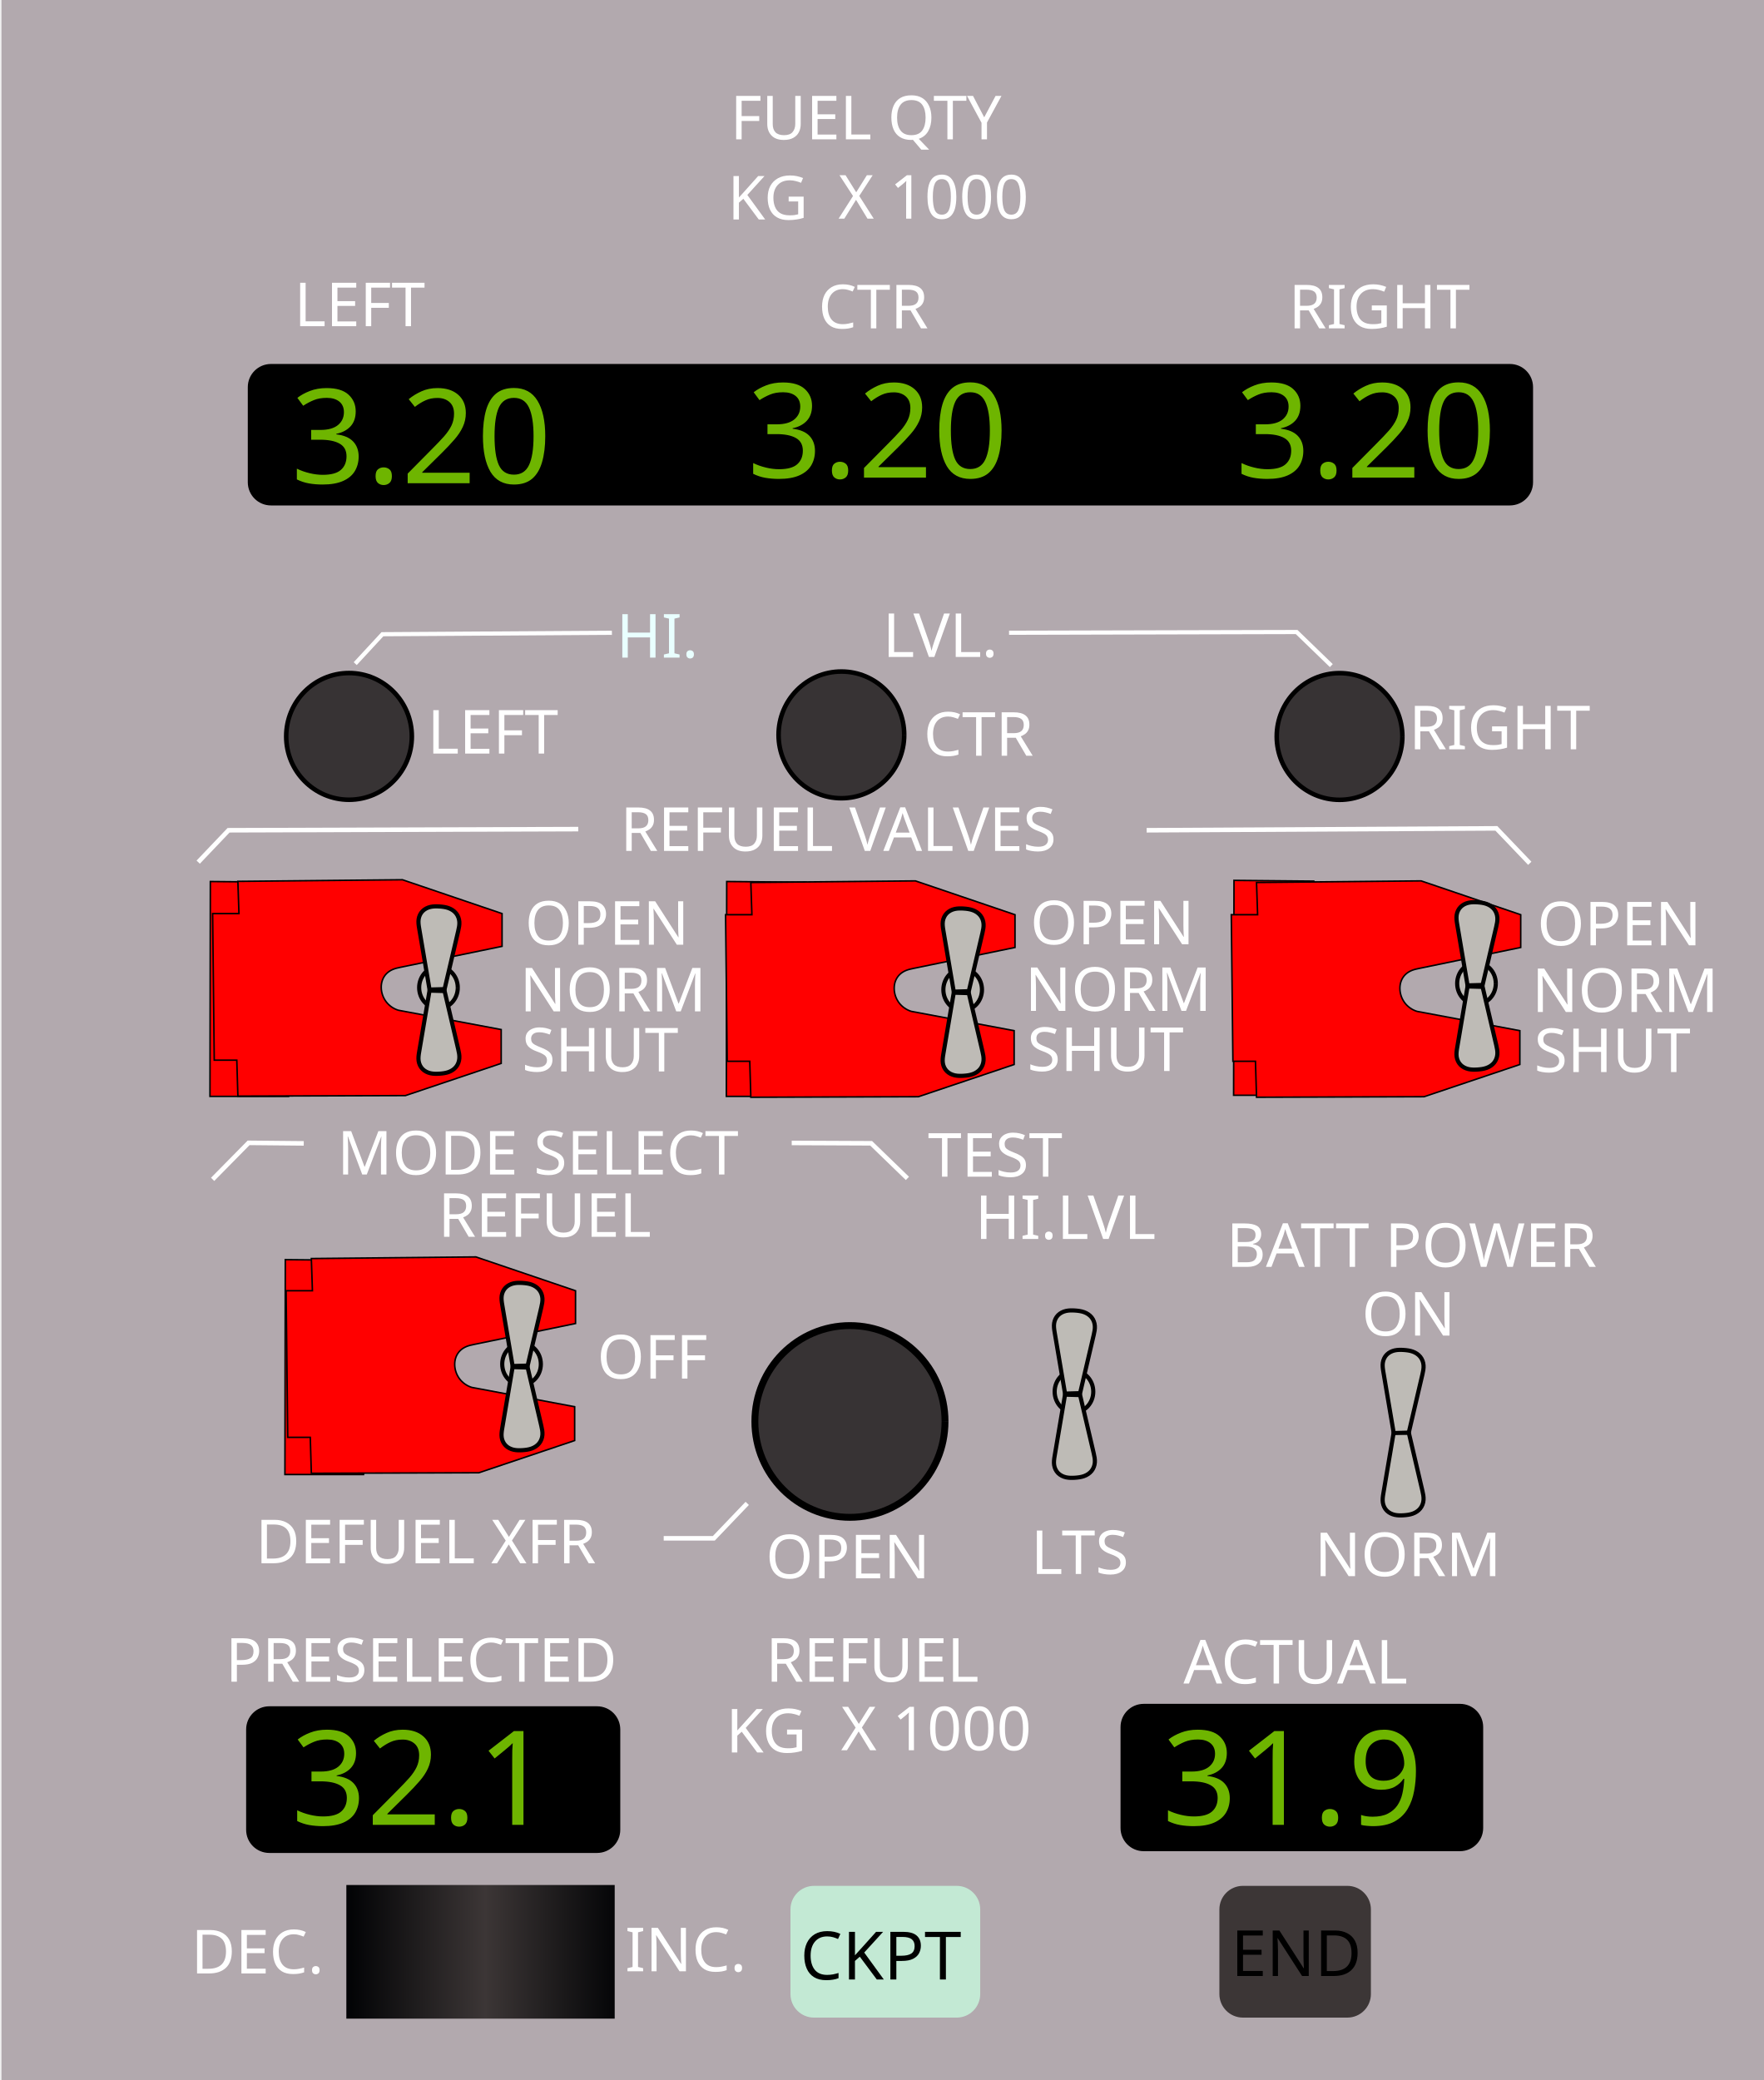
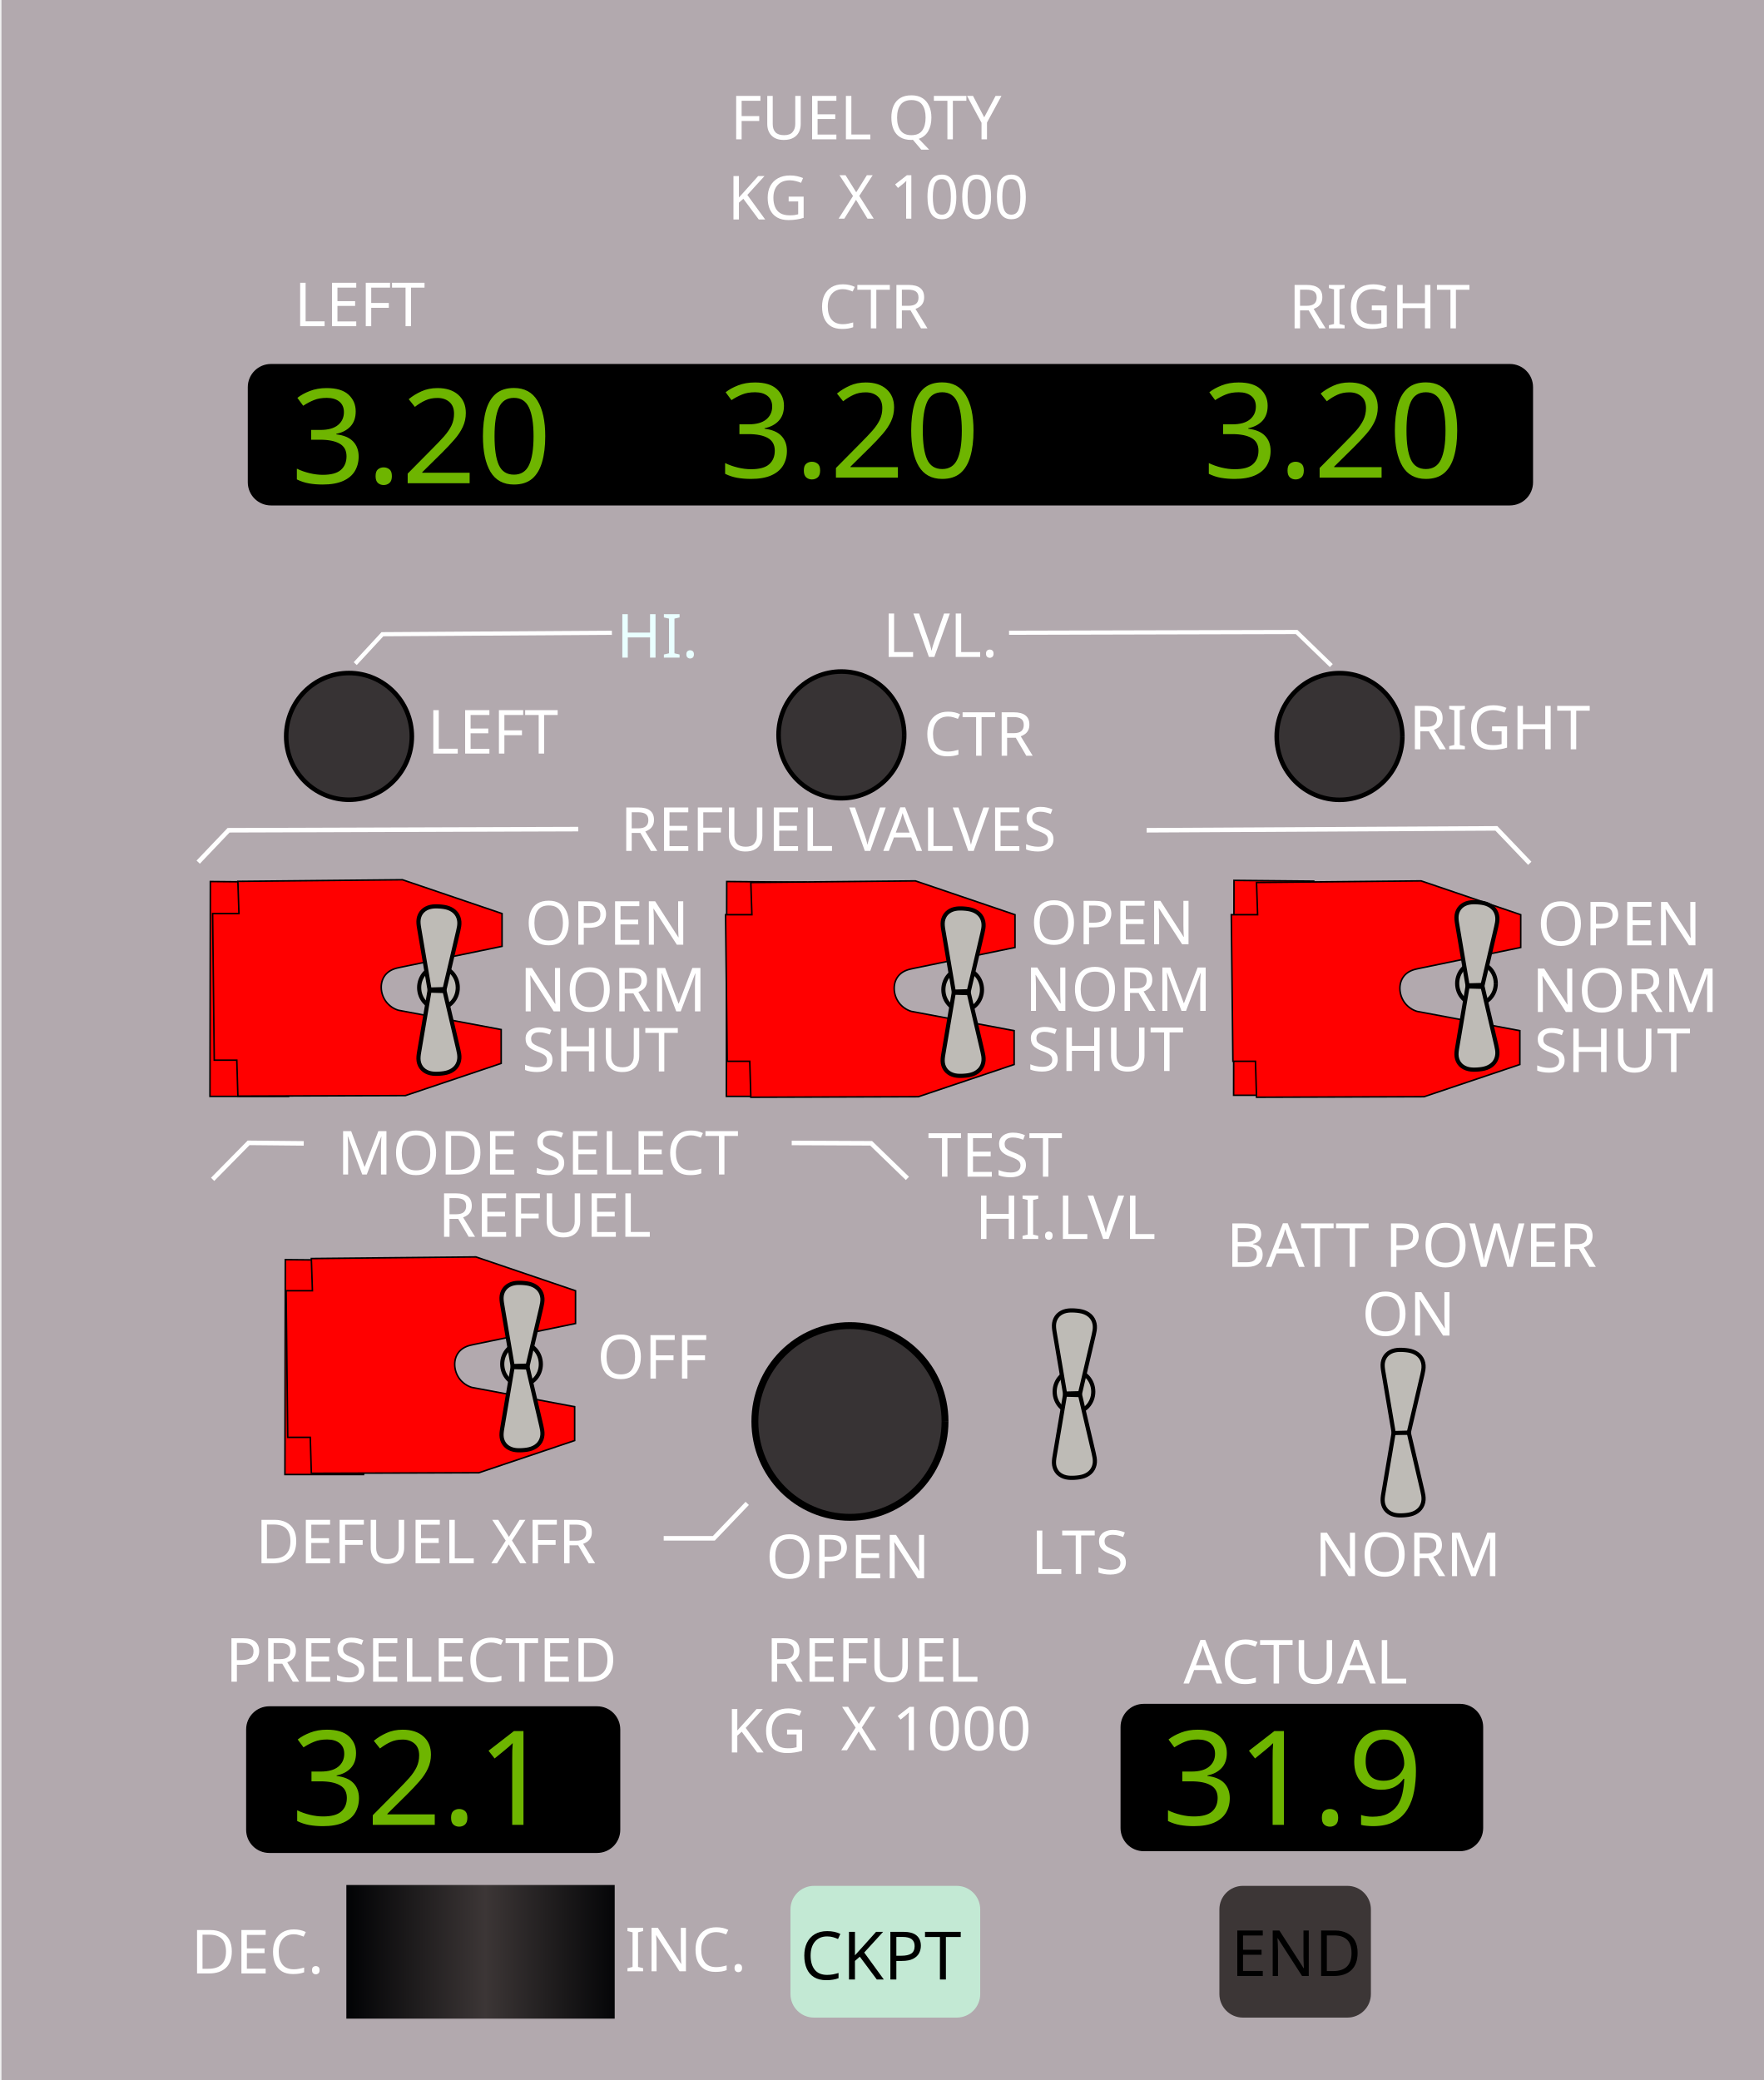
<svg xmlns="http://www.w3.org/2000/svg" xmlns:xlink="http://www.w3.org/1999/xlink" width="424" height="500" viewBox="0 0 318 375" version="1.1" id="svg2">
  <defs id="defs373">
    <linearGradient id="010204">
      <stop style="stop-color:#010204;stop-opacity:1" offset="0" id="stop1553" />
      <stop style="stop-color:#3c3636;stop-opacity:1" offset="1" id="stop1555" />
    </linearGradient>
    <linearGradient xlink:href="#010204" id="linearGradient1559" x1="62.438" y1="351.891" x2="87.469" y2="351.891" gradientUnits="userSpaceOnUse" spreadMethod="reflect" />
  </defs>
  <rect style="opacity:1;fill:#b2a9ae;fill-opacity:1;stroke:none;stroke-width:2.217;stroke-miterlimit:4;stroke-dasharray:none;stroke-opacity:1" id="rect993" width="319.235" height="375" x="0.265" y="-7.5781957e-14" ry="0" />
  <rect style="opacity:1;fill:#000000;fill-opacity:1;stroke:#000000;stroke-width:2.25;stroke-miterlimit:4;stroke-dasharray:none;stroke-opacity:1" id="rect1375" width="229.446" height="23.254" x="45.795" y="66.746" ry="3.049" />
  <text xml:space="preserve" style="font-style:normal;font-weight:normal;font-size:10.952px;line-height:1.25;font-family:sans-serif;letter-spacing:0px;word-spacing:0px;fill:#ffffff;fill-opacity:1;stroke:none;stroke-width:0.274" x="151.132" y="39.417" id="text1013">
    <tspan id="tspan1011" x="151.132" y="39.417" style="fill:#ffffff;fill-opacity:1;stroke-width:0.274">X 1000</tspan>
  </text>
  <text xml:space="preserve" style="font-style:normal;font-weight:normal;font-size:10.952px;line-height:1.25;font-family:sans-serif;letter-spacing:0px;word-spacing:0px;fill:#ffffff;fill-opacity:1;stroke:none;stroke-width:0.274" x="151.605" y="315.551" id="text1013-9">
    <tspan id="tspan1011-1" x="151.605" y="315.551" style="fill:#ffffff;fill-opacity:1;stroke-width:0.274">X 1000</tspan>
  </text>
  <text xml:space="preserve" style="font-style:normal;font-weight:normal;font-size:10.952px;line-height:1.25;font-family:sans-serif;letter-spacing:0px;word-spacing:0px;fill:#ffffff;fill-opacity:1;stroke:none;stroke-width:0.274" x="130.871" y="315.945" id="Fuel-unit-1">
    <tspan id="tspan1033" x="130.871" y="315.945" style="fill:#ffffff;fill-opacity:1;stroke-width:0.274">KG</tspan>
  </text>
  <text xml:space="preserve" style="font-style:normal;font-weight:normal;font-size:10.952px;line-height:1.25;font-family:sans-serif;letter-spacing:0px;word-spacing:0px;fill:#ffffff;fill-opacity:1;stroke:none;stroke-width:0.274" x="131.16" y="39.571" id="Fuel-unit-2">
    <tspan id="tspan1033-7" x="131.16" y="39.571" style="fill:#ffffff;fill-opacity:1;stroke-width:0.274">KG</tspan>
  </text>
  <path style="fill:#ff0000;fill-opacity:1;stroke:#000000;stroke-width:0.75px;stroke-linecap:butt;stroke-linejoin:miter;stroke-opacity:1" d="m 103.875,434.875 39.375,0.375 -0.375,3.75 H 120 l 0.75,97.125 21.75,0.375 v 4.5 h -38.812 z" id="Valve-L-guard-open" transform="matrix(0.3650527,0,0,0.3650527,0,0.1740445)" />
  <path transform="matrix(0.3650527,0,0,0.3650527,93.08844,0.1740445)" style="fill:#ff0000;fill-opacity:1;stroke:#000000;stroke-width:0.75px;stroke-linecap:butt;stroke-linejoin:miter;stroke-opacity:1" d="m 103.875,434.875 39.375,0.375 -0.375,3.75 H 120 l 0.75,97.125 21.75,0.375 v 4.5 h -38.812 z" id="Valve-C-guard-open" />
  <path transform="matrix(0.3650527,0,0,0.3650527,184.5342,-0.03066065)" style="fill:#ff0000;fill-opacity:1;stroke:#000000;stroke-width:0.75px;stroke-linecap:butt;stroke-linejoin:miter;stroke-opacity:1" d="m 103.875,434.875 39.375,0.375 -0.375,3.75 H 120 l 0.75,97.125 21.75,0.375 v 4.5 h -38.812 z" id="Valve-R-guard-open" />
  <path transform="matrix(0.3650527,0,0,0.3650527,13.51136,68.34764)" style="fill:#ff0000;fill-opacity:1;stroke:#000000;stroke-width:0.75px;stroke-linecap:butt;stroke-linejoin:miter;stroke-opacity:1" d="m 103.875,434.875 39.375,0.375 -0.375,3.75 H 120 l 0.75,97.125 21.75,0.375 v 4.5 h -38.812 z" id="Mode-guard-open" />
  <text xml:space="preserve" style="font-style:normal;font-weight:normal;font-size:10.952px;line-height:1.25;font-family:sans-serif;letter-spacing:0px;word-spacing:0px;fill:#ffffff;fill-opacity:1;stroke:none;stroke-width:0.274" x="40.656" y="303.19" id="text1095">
    <tspan id="tspan1093" x="40.656" y="303.19" style="fill:#ffffff;fill-opacity:1;stroke-width:0.274">PRESELECTED</tspan>
  </text>
  <text xml:space="preserve" style="font-style:normal;font-weight:normal;font-size:10.952px;line-height:1.25;font-family:sans-serif;letter-spacing:0px;word-spacing:0px;fill:#ffffff;fill-opacity:1;stroke:none;stroke-width:0.274" x="138.056" y="303.19" id="text1099">
    <tspan id="tspan1097" x="138.056" y="303.19" style="fill:#ffffff;fill-opacity:1;stroke-width:0.274">REFUEL</tspan>
  </text>
  <text xml:space="preserve" style="font-style:normal;font-weight:normal;font-size:10.952px;line-height:1.25;font-family:sans-serif;letter-spacing:0px;word-spacing:0px;fill:#ffffff;fill-opacity:1;stroke:none;stroke-width:0.274" x="213.345" y="303.518" id="text1103">
    <tspan id="tspan1101" x="213.345" y="303.518" style="fill:#ffffff;fill-opacity:1;stroke-width:0.274">ACTUAL</tspan>
  </text>
  <text xml:space="preserve" style="font-style:normal;font-weight:normal;font-size:10.952px;line-height:1.25;font-family:sans-serif;letter-spacing:0px;word-spacing:0px;fill:#ffffff;fill-opacity:1;stroke:none;stroke-width:0.274" x="34.461" y="355.79" id="text1107">
    <tspan id="tspan1105" x="34.461" y="355.79" style="fill:#ffffff;fill-opacity:1;stroke-width:0.274">DEC.</tspan>
  </text>
  <text xml:space="preserve" style="font-style:normal;font-weight:normal;font-size:10.952px;line-height:1.25;font-family:sans-serif;letter-spacing:0px;word-spacing:0px;fill:#ffffff;fill-opacity:1;stroke:none;stroke-width:0.274" x="112.674" y="355.403" id="text1111">
    <tspan id="tspan1109" x="112.674" y="355.403" style="fill:#ffffff;fill-opacity:1;stroke-width:0.274">INC.</tspan>
  </text>
  <text xml:space="preserve" style="font-style:normal;font-weight:normal;font-size:10.952px;line-height:1.25;font-family:sans-serif;letter-spacing:0px;word-spacing:0px;fill:#ffffff;fill-opacity:1;stroke:none;stroke-width:0.274" x="237.008" y="284.158" id="text1115">
    <tspan id="tspan1113" x="237.008" y="284.158" style="fill:#ffffff;fill-opacity:1;stroke-width:0.274">NORM</tspan>
  </text>
  <text xml:space="preserve" style="font-style:normal;font-weight:normal;font-size:10.952px;line-height:1.25;font-family:sans-serif;letter-spacing:0px;word-spacing:0px;fill:#ffffff;fill-opacity:1;stroke:none;stroke-width:0.274" x="185.855" y="283.771" id="text1119">
    <tspan id="tspan1117" x="185.855" y="283.771" style="fill:#ffffff;fill-opacity:1;stroke-width:0.274">LTS</tspan>
  </text>
  <text xml:space="preserve" style="font-style:normal;font-weight:normal;font-size:10.952px;line-height:1.25;font-family:sans-serif;letter-spacing:0px;word-spacing:0px;fill:#ffffff;fill-opacity:1;stroke:none;stroke-width:0.274" x="138.056" y="284.546" id="text1123">
    <tspan id="tspan1121" x="138.056" y="284.546" style="fill:#ffffff;fill-opacity:1;stroke-width:0.274">OPEN</tspan>
  </text>
  <text xml:space="preserve" style="font-style:normal;font-weight:normal;font-size:10.952px;line-height:1.25;font-family:sans-serif;letter-spacing:0px;word-spacing:0px;fill:#ffffff;fill-opacity:1;stroke:none;stroke-width:0.274" x="46.076" y="281.835" id="text1127">
    <tspan id="tspan1125" x="46.076" y="281.835" style="fill:#ffffff;fill-opacity:1;stroke-width:0.274">DEFUEL XFR</tspan>
  </text>
  <text xml:space="preserve" style="font-style:normal;font-weight:normal;font-size:10.952px;line-height:1.25;font-family:sans-serif;letter-spacing:0px;word-spacing:0px;fill:#ffffff;fill-opacity:1;stroke:none;stroke-width:0.274" x="107.641" y="248.536" id="text1131">
    <tspan id="tspan1129" x="107.641" y="248.536" style="fill:#ffffff;fill-opacity:1;stroke-width:0.274">OFF</tspan>
  </text>
  <rect style="opacity:1;fill:none;fill-opacity:1;stroke:none;stroke-width:0.725;stroke-miterlimit:4;stroke-dasharray:none;stroke-opacity:1" id="Mode-off-hb" width="64.965" height="11.719" x="68.323" y="240.628" />
  <text xml:space="preserve" style="font-style:normal;font-weight:normal;font-size:10.952px;line-height:1.25;font-family:sans-serif;letter-spacing:0px;word-spacing:0px;fill:#ffffff;fill-opacity:1;stroke:none;stroke-width:0.274" x="221.089" y="228.402" id="text1135">
    <tspan id="tspan1133" x="221.089" y="228.402" style="fill:#ffffff;fill-opacity:1;stroke-width:0.274">BATT POWER</tspan>
  </text>
  <text xml:space="preserve" style="font-style:normal;font-weight:normal;font-size:10.952px;line-height:1.25;font-family:sans-serif;letter-spacing:0px;word-spacing:0px;fill:#ffffff;fill-opacity:1;stroke:none;stroke-width:0.274" x="245.483" y="240.792" id="text1139">
    <tspan id="tspan1137" x="245.483" y="240.792" style="fill:#ffffff;fill-opacity:1;stroke-width:0.274">ON</tspan>
  </text>
  <rect style="opacity:1;fill:none;fill-opacity:1;stroke:none;stroke-width:0.901;stroke-miterlimit:4;stroke-dasharray:none;stroke-opacity:1" id="Power-on-hb" width="32.942" height="35.692" x="237.058" y="222.622" />
  <text xml:space="preserve" style="font-style:normal;font-weight:normal;font-size:10.952px;line-height:1.25;font-family:sans-serif;letter-spacing:0px;word-spacing:0px;fill:#ffffff;fill-opacity:1;stroke:none;stroke-width:0.274" x="167.269" y="212.14" id="text1143">
    <tspan id="tspan1141" x="167.269" y="212.14" style="fill:#ffffff;fill-opacity:1;stroke-width:0.274">TEST</tspan>
  </text>
  <text xml:space="preserve" style="font-style:normal;font-weight:normal;font-size:10.952px;line-height:1.25;font-family:sans-serif;letter-spacing:0px;word-spacing:0px;fill:#ffffff;fill-opacity:1;stroke:none;stroke-width:0.274" x="175.787" y="223.368" id="text1147">
    <tspan id="tspan1145" x="175.787" y="223.368" style="fill:#ffffff;fill-opacity:1;stroke-width:0.274">HI.LVL</tspan>
  </text>
  <rect style="opacity:1;fill:none;fill-opacity:1;stroke:none;stroke-width:0.901;stroke-miterlimit:4;stroke-dasharray:none;stroke-opacity:1" id="Test-hi-lvl-hb" width="32.942" height="35.692" x="177.058" y="215.558" />
  <text xml:space="preserve" style="font-style:normal;font-weight:normal;font-size:10.952px;line-height:1.25;font-family:sans-serif;letter-spacing:0px;word-spacing:0px;fill:#ffffff;fill-opacity:1;stroke:none;stroke-width:0.274" x="60.79" y="211.753" id="text1151">
    <tspan id="tspan1149" x="60.79" y="211.753" style="fill:#ffffff;fill-opacity:1;stroke-width:0.274">MODE SELECT</tspan>
  </text>
  <text xml:space="preserve" style="font-style:normal;font-weight:normal;font-size:10.952px;line-height:1.25;font-family:sans-serif;letter-spacing:0px;word-spacing:0px;fill:#ffffff;fill-opacity:1;stroke:none;stroke-width:0.274" x="78.988" y="222.981" id="text1155">
    <tspan id="tspan1153" x="78.988" y="222.981" style="fill:#ffffff;fill-opacity:1;stroke-width:0.274">REFUEL</tspan>
  </text>
  <rect style="opacity:1;fill:none;fill-opacity:1;stroke:none;stroke-width:1.128;stroke-miterlimit:4;stroke-dasharray:none;stroke-opacity:1" id="Mode-refuel-hb" width="64.965" height="28.403" x="68.132" y="212.201" />
  <text xml:space="preserve" style="font-style:normal;font-weight:normal;font-size:10.952px;line-height:1.25;font-family:sans-serif;letter-spacing:0px;word-spacing:0px;fill:#ffffff;fill-opacity:1;stroke:none;stroke-width:0.274" x="131.647" y="25.124" id="text1159">
    <tspan id="tspan1157" x="131.647" y="25.124" style="fill:#ffffff;fill-opacity:1;stroke-width:0.274">FUEL QTY</tspan>
  </text>
  <text xml:space="preserve" style="font-style:normal;font-weight:normal;font-size:10.952px;line-height:1.25;font-family:sans-serif;letter-spacing:0px;word-spacing:0px;fill:#ffffff;fill-opacity:1;stroke:none;stroke-width:0.274" x="147.522" y="59.197" id="text1163">
    <tspan id="tspan1161" x="147.522" y="59.197" style="fill:#ffffff;fill-opacity:1;stroke-width:0.274">CTR</tspan>
  </text>
  <text xml:space="preserve" style="font-style:normal;font-weight:normal;font-size:10.952px;line-height:1.25;font-family:sans-serif;letter-spacing:0px;word-spacing:0px;fill:#ffffff;fill-opacity:1;stroke:none;stroke-width:0.274" x="232.318" y="59.197" id="text1167">
    <tspan id="tspan1165" x="232.318" y="59.197" style="fill:#ffffff;fill-opacity:1;stroke-width:0.274">RIGHT</tspan>
  </text>
  <text xml:space="preserve" style="font-style:normal;font-weight:normal;font-size:10.952px;line-height:1.25;font-family:sans-serif;letter-spacing:0px;word-spacing:0px;fill:#ffffff;fill-opacity:1;stroke:none;stroke-width:0.274" x="53.046" y="58.81" id="text1171">
    <tspan id="tspan1169" x="53.046" y="58.81" style="fill:#ffffff;fill-opacity:1;stroke-width:0.274">LEFT</tspan>
  </text>
  <text xml:space="preserve" style="font-style:normal;font-weight:normal;font-size:10.952px;line-height:1.25;font-family:sans-serif;letter-spacing:0px;word-spacing:0px;fill:#ffffff;fill-opacity:1;stroke:none;stroke-width:0.274" x="77.052" y="135.862" id="text1175">
    <tspan id="tspan1173" x="77.052" y="135.862" style="fill:#ffffff;fill-opacity:1;stroke-width:0.274">LEFT</tspan>
  </text>
  <text xml:space="preserve" style="font-style:normal;font-weight:normal;font-size:10.952px;line-height:1.25;font-family:sans-serif;letter-spacing:0px;word-spacing:0px;fill:#ffffff;fill-opacity:1;stroke:none;stroke-width:0.274" x="166.495" y="136.249" id="text1179">
    <tspan id="tspan1177" x="166.495" y="136.249" style="fill:#ffffff;fill-opacity:1;stroke-width:0.274">CTR</tspan>
  </text>
  <text xml:space="preserve" style="font-style:normal;font-weight:normal;font-size:10.952px;line-height:1.25;font-family:sans-serif;letter-spacing:0px;word-spacing:0px;fill:#ffffff;fill-opacity:1;stroke:none;stroke-width:0.274" x="254.001" y="135.088" id="text1183">
    <tspan id="tspan1181" x="254.001" y="135.088" style="fill:#ffffff;fill-opacity:1;stroke-width:0.274">RIGHT</tspan>
  </text>
  <text xml:space="preserve" style="font-style:normal;font-weight:normal;font-size:10.952px;line-height:1.25;font-family:sans-serif;letter-spacing:0px;word-spacing:0px;fill:#e9ffff;fill-opacity:1;stroke:none;stroke-width:0.274" x="111.126" y="118.562" id="text1187">
    <tspan id="tspan1185" x="111.126" y="118.562" style="fill:#e9ffff;fill-opacity:1;stroke-width:0.274">HI.</tspan>
  </text>
  <text xml:space="preserve" style="font-style:normal;font-weight:normal;font-size:10.952px;line-height:1.25;font-family:sans-serif;letter-spacing:0px;word-spacing:0px;fill:#ffffff;fill-opacity:1;stroke:none;stroke-width:0.274" x="159.138" y="118.438" id="text1191">
    <tspan id="tspan1189" x="159.138" y="118.438" style="fill:#ffffff;fill-opacity:1;stroke-width:0.274">LVL.</tspan>
  </text>
  <text xml:space="preserve" style="font-style:normal;font-weight:normal;font-size:10.952px;line-height:1.25;font-family:sans-serif;letter-spacing:0px;word-spacing:0px;fill:#ffffff;fill-opacity:1;stroke:none;stroke-width:0.274" x="111.833" y="153.408" id="text1195">
    <tspan id="tspan1193" x="111.833" y="153.408" style="fill:#ffffff;fill-opacity:1;stroke-width:0.274">REFUEL VALVES</tspan>
  </text>
  <text xml:space="preserve" style="font-style:normal;font-weight:normal;font-size:10.952px;line-height:1.25;font-family:sans-serif;letter-spacing:0px;word-spacing:0px;fill:#ffffff;fill-opacity:1;stroke:none;stroke-width:0.274" x="94.637" y="170.322" id="text1199">
    <tspan id="tspan1197" x="94.637" y="170.322" style="fill:#ffffff;fill-opacity:1;stroke-width:0.274">OPEN</tspan>
  </text>
  <rect style="opacity:1;fill:none;fill-opacity:1;stroke:none;stroke-width:0.821;stroke-miterlimit:4;stroke-dasharray:none;stroke-opacity:1" id="Valve-L-open-hb" width="70.297" height="13.904" x="57.203" y="158.104" />
  <text xml:space="preserve" style="font-style:normal;font-weight:normal;font-size:10.952px;line-height:1.25;font-family:sans-serif;letter-spacing:0px;word-spacing:0px;fill:#ffffff;fill-opacity:1;stroke:none;stroke-width:0.274" x="93.702" y="182.335" id="text1203">
    <tspan id="tspan1201" x="93.702" y="182.335" style="fill:#ffffff;fill-opacity:1;stroke-width:0.274">NORM</tspan>
  </text>
  <rect style="opacity:1;fill:none;fill-opacity:1;stroke:none;stroke-width:0.754;stroke-miterlimit:4;stroke-dasharray:none;stroke-opacity:1" id="Valve-L-norm-hb" width="70.297" height="11.719" x="57.41" y="172.031" />
  <text xml:space="preserve" style="font-style:normal;font-weight:normal;font-size:10.952px;line-height:1.25;font-family:sans-serif;letter-spacing:0px;word-spacing:0px;fill:#ffffff;fill-opacity:1;stroke:none;stroke-width:0.274" x="94.089" y="193.167" id="text1207">
    <tspan id="tspan1205" x="94.089" y="193.167" style="fill:#ffffff;fill-opacity:1;stroke-width:0.274">SHUT</tspan>
  </text>
  <rect style="opacity:1;fill:none;fill-opacity:1;stroke:none;stroke-width:0.821;stroke-miterlimit:4;stroke-dasharray:none;stroke-opacity:1" id="Valve-L-shut-hb" width="70.297" height="13.904" x="57.609" y="183.75" />
  <path style="fill:#ff0000;fill-opacity:1;stroke:#000000;stroke-width:0.75px;stroke-linecap:butt;stroke-linejoin:miter;stroke-opacity:1" d="m 105,450.713 h 12.998 l -0.53,-15.91 81.282,-0.795 49.179,16.705 v 16.175 l -50.116,10.341 c -1.254,0.259 -2.513,0.533 -3.699,1.015 -1.186,0.482 -2.295,1.172 -3.202,2.075 -0.908,0.903 -1.607,2.011 -2.048,3.214 -0.44,1.202 -0.624,2.492 -0.597,3.772 0.053,2.486 0.909,4.949 2.409,6.933 1.5,1.983 3.638,3.477 6.016,4.204 L 247.5,507.989 v 16.705 l -47.3,15.91 -82.731,0.265 -0.53,-17.766 h -11.137 z" id="Valve-L-guard-closed" transform="matrix(0.3650527,0,0,0.3650527,0,0.1740445)" />
  <text xml:space="preserve" style="font-style:normal;font-weight:normal;font-size:10.952px;line-height:1.25;font-family:sans-serif;letter-spacing:0px;word-spacing:0px;fill:#ffffff;fill-opacity:1;stroke:none;stroke-width:0.274" x="185.724" y="170.243" id="text1199-6">
    <tspan id="tspan1197-1" x="185.724" y="170.243" style="fill:#ffffff;fill-opacity:1;stroke-width:0.274">OPEN</tspan>
  </text>
  <rect style="opacity:1;fill:none;fill-opacity:1;stroke:none;stroke-width:0.821;stroke-miterlimit:4;stroke-dasharray:none;stroke-opacity:1" id="Valve-C-open-hb" width="70.297" height="13.904" x="148.375" y="158.573" />
  <text xml:space="preserve" style="font-style:normal;font-weight:normal;font-size:10.952px;line-height:1.25;font-family:sans-serif;letter-spacing:0px;word-spacing:0px;fill:#ffffff;fill-opacity:1;stroke:none;stroke-width:0.274" x="184.789" y="182.256" id="text1203-8">
    <tspan id="tspan1201-7" x="184.789" y="182.256" style="fill:#ffffff;fill-opacity:1;stroke-width:0.274">NORM</tspan>
  </text>
  <rect style="opacity:1;fill:none;fill-opacity:1;stroke:none;stroke-width:0.754;stroke-miterlimit:4;stroke-dasharray:none;stroke-opacity:1" id="Valve-C-norm-hb" width="70.297" height="11.719" x="148.582" y="172.5" />
  <text xml:space="preserve" style="font-style:normal;font-weight:normal;font-size:10.952px;line-height:1.25;font-family:sans-serif;letter-spacing:0px;word-spacing:0px;fill:#ffffff;fill-opacity:1;stroke:none;stroke-width:0.274" x="185.176" y="193.088" id="text1207-9">
    <tspan id="tspan1205-2" x="185.176" y="193.088" style="fill:#ffffff;fill-opacity:1;stroke-width:0.274">SHUT</tspan>
  </text>
  <rect style="opacity:1;fill:none;fill-opacity:1;stroke:none;stroke-width:0.821;stroke-miterlimit:4;stroke-dasharray:none;stroke-opacity:1" id="Valve-C-shut-hb" width="70.297" height="13.904" x="148.78" y="184.219" />
  <path transform="matrix(0.3650527,0,0,0.3650527,92.47077,0.3774176)" style="fill:#ff0000;fill-opacity:1;stroke:#000000;stroke-width:0.75px;stroke-linecap:butt;stroke-linejoin:miter;stroke-opacity:1" d="m 105,450.713 h 12.998 l -0.53,-15.91 81.282,-0.795 49.179,16.705 v 16.175 l -50.116,10.341 c -1.254,0.259 -2.513,0.533 -3.699,1.015 -1.186,0.482 -2.295,1.172 -3.202,2.075 -0.908,0.903 -1.607,2.011 -2.048,3.214 -0.44,1.202 -0.624,2.492 -0.597,3.772 0.053,2.486 0.909,4.949 2.409,6.933 1.5,1.983 3.638,3.477 6.016,4.204 L 247.5,507.989 v 16.705 l -47.3,15.91 -82.731,0.265 -0.53,-17.766 h -11.137 z" id="Valve-C-guard-closed" />
  <text xml:space="preserve" style="font-style:normal;font-weight:normal;font-size:10.952px;line-height:1.25;font-family:sans-serif;letter-spacing:0px;word-spacing:0px;fill:#ffffff;fill-opacity:1;stroke:none;stroke-width:0.274" x="277.103" y="170.433" id="text1199-0">
    <tspan id="tspan1197-2" x="277.103" y="170.433" style="fill:#ffffff;fill-opacity:1;stroke-width:0.274">OPEN</tspan>
  </text>
  <text xml:space="preserve" style="font-style:normal;font-weight:normal;font-size:10.952px;line-height:1.25;font-family:sans-serif;letter-spacing:0px;word-spacing:0px;fill:#ffffff;fill-opacity:1;stroke:none;stroke-width:0.274" x="276.167" y="182.445" id="text1203-3">
    <tspan id="tspan1201-75" x="276.167" y="182.445" style="fill:#ffffff;fill-opacity:1;stroke-width:0.274">NORM</tspan>
  </text>
  <rect style="opacity:1;fill:none;fill-opacity:1;stroke:none;stroke-width:0.821;stroke-miterlimit:4;stroke-dasharray:none;stroke-opacity:1" id="Valve-R-open-hb" width="70.297" height="13.904" x="241.927" y="158.898" />
  <text xml:space="preserve" style="font-style:normal;font-weight:normal;font-size:10.952px;line-height:1.25;font-family:sans-serif;letter-spacing:0px;word-spacing:0px;fill:#ffffff;fill-opacity:1;stroke:none;stroke-width:0.274" x="276.555" y="193.277" id="text1207-92">
    <tspan id="tspan1205-28" x="276.555" y="193.277" style="fill:#ffffff;fill-opacity:1;stroke-width:0.274">SHUT</tspan>
  </text>
  <path style="fill:none;stroke:#ffffff;stroke-width:2.25;stroke-linecap:butt;stroke-linejoin:miter;stroke-miterlimit:4;stroke-dasharray:none;stroke-opacity:1" d="M 327.75,759.25 H 352.5 L 369,742" id="path1255" transform="matrix(0.3650527,0,0,0.3650527,0,0.1740445)" />
  <path style="fill:none;stroke:#ffffff;stroke-width:2.25;stroke-linecap:butt;stroke-linejoin:miter;stroke-miterlimit:4;stroke-dasharray:none;stroke-opacity:1" d="m 390.97,563.985 39.22,0.174 17.917,17.341" id="path1259" transform="matrix(0.3650527,0,0,0.3650527,0,0.1740445)" />
  <path style="fill:none;stroke:#ffffff;stroke-width:2.25;stroke-linecap:butt;stroke-linejoin:miter;stroke-miterlimit:4;stroke-dasharray:none;stroke-opacity:1" d="M 105,581.97 122.771,563.939 150,564.204" id="path1263" transform="matrix(0.3650527,0,0,0.3650527,0,0.1740445)" />
  <path style="fill:none;stroke:#ffffff;stroke-width:2.25;stroke-linecap:butt;stroke-linejoin:miter;stroke-miterlimit:4;stroke-dasharray:none;stroke-opacity:1" d="m 566.25,409.563 172.688,-0.938 16.5,17.25" id="path1267" transform="matrix(0.3650527,0,0,0.3650527,0,0.1740445)" />
  <path style="fill:none;stroke:#ffffff;stroke-width:2.25;stroke-linecap:butt;stroke-linejoin:miter;stroke-miterlimit:4;stroke-dasharray:none;stroke-opacity:1" d="m 285.562,409 -172.688,0.562 -15,15.75" id="path1271" transform="matrix(0.3650527,0,0,0.3650527,0,0.1740445)" />
  <path style="opacity:1;fill:#373334;fill-opacity:1;stroke:#000000;stroke-width:0.821;stroke-miterlimit:4;stroke-dasharray:none;stroke-opacity:1" id="HI-LVL-L" d="M 74.245,132.764 A 11.326,11.422 0 0 1 62.922,144.187 11.326,11.422 0 0 1 51.594,132.769 11.326,11.422 0 0 1 62.913,121.342 11.326,11.422 0 0 1 74.245,132.756" />
  <path style="opacity:1;fill:#373334;fill-opacity:1;stroke:#000000;stroke-width:0.821;stroke-miterlimit:4;stroke-dasharray:none;stroke-opacity:1" id="HI-LVL-C" d="m 163.005,132.491 a 11.326,11.422 0 0 1 -11.323,11.422 11.326,11.422 0 0 1 -11.328,-11.418 11.326,11.422 0 0 1 11.319,-11.426 11.326,11.422 0 0 1 11.332,11.414" />
  <path style="opacity:1;fill:#373334;fill-opacity:1;stroke:#000000;stroke-width:0.821;stroke-miterlimit:4;stroke-dasharray:none;stroke-opacity:1" id="HI-LVL-R" d="m 252.808,132.779 a 11.326,11.422 0 0 1 -11.323,11.422 11.326,11.422 0 0 1 -11.328,-11.418 11.326,11.422 0 0 1 11.319,-11.426 11.326,11.422 0 0 1 11.332,11.414" />
  <path style="opacity:1;fill:#373334;fill-opacity:1;stroke:#000000;stroke-width:1.243;stroke-miterlimit:4;stroke-dasharray:none;stroke-opacity:1" id="Valve-defuel" d="m 170.36,256.271 a 17.138,17.285 0 0 1 -17.135,17.285 17.138,17.285 0 0 1 -17.141,-17.278 17.138,17.285 0 0 1 17.129,-17.291 17.138,17.285 0 0 1 17.148,17.272" />
  <text xml:space="preserve" style="font-style:normal;font-weight:normal;font-size:23.689px;line-height:1.25;font-family:sans-serif;letter-spacing:0px;word-spacing:0px;fill:#6eb500;fill-opacity:1;stroke:none;stroke-width:0.592;" x="52.453" y="87.12" id="FQI-L">
    <tspan id="tspan1317" x="52.453" y="87.12" style="fill:#6eb500;fill-opacity:1;stroke-width:0.592;">3.20</tspan>
  </text>
-   <text xml:space="preserve" style="font-style:normal;font-weight:normal;font-size:23.689px;line-height:1.25;font-family:sans-serif;letter-spacing:0px;word-spacing:0px;fill:#6eb500;fill-opacity:1;stroke:none;stroke-width:0.592" x="134.714" y="86.108" id="FQI-C">
-     <tspan id="tspan1317-9" x="134.714" y="86.108" style="fill:#6eb500;fill-opacity:1;stroke-width:0.592">3.20</tspan>
-   </text>
-   <text xml:space="preserve" style="font-style:normal;font-weight:normal;font-size:23.689px;line-height:1.25;font-family:sans-serif;letter-spacing:0px;word-spacing:0px;fill:#6eb500;fill-opacity:1;stroke:none;stroke-width:0.592" x="222.749" y="86.108" id="FQI-R">
-     <tspan id="tspan1317-9-1" x="222.749" y="86.108" style="fill:#6eb500;fill-opacity:1;stroke-width:0.592">3.20</tspan>
+   <text xml:space="preserve" style="font-style:normal;font-weight:normal;font-size:23.689px;line-height:1.25;font-family:sans-serif;letter-spacing:0px;word-spacing:0px;fill:#6eb500;fill-opacity:1;stroke:none;stroke-width:0.592" x="129.658" y="86.108" id="FQI-C">
+     <tspan id="tspan1317-9" x="129.658" y="86.108" style="fill:#6eb500;fill-opacity:1;stroke-width:0.592">3.20</tspan>
+   </text>
+   <text xml:space="preserve" style="font-style:normal;font-weight:normal;font-size:23.689px;line-height:1.25;font-family:sans-serif;letter-spacing:0px;word-spacing:0px;fill:#6eb500;fill-opacity:1;stroke:none;stroke-width:0.592" x="216.85" y="86.108" id="FQI-R">
+     <tspan id="tspan1317-9-1" x="216.85" y="86.108" style="fill:#6eb500;fill-opacity:1;stroke-width:0.592">3.20</tspan>
  </text>
  <rect style="opacity:1;fill:#000000;fill-opacity:1;stroke:#000000;stroke-width:2.25;stroke-miterlimit:4;stroke-dasharray:none;stroke-opacity:1" id="rect1375-9" width="65.196" height="24.192" x="45.497" y="308.749" ry="3.049" />
  <rect style="opacity:1;fill:#000000;fill-opacity:1;stroke:#000000;stroke-width:2.25;stroke-miterlimit:4;stroke-dasharray:none;stroke-opacity:1" id="rect1375-4" width="63.124" height="24.315" x="203.126" y="308.309" ry="3.049" />
  <text xml:space="preserve" style="font-style:normal;font-weight:normal;font-size:23.689px;line-height:1.25;font-family:sans-serif;letter-spacing:0px;word-spacing:0px;fill:#6eb500;fill-opacity:1;stroke:none;stroke-width:0.592" x="52.513" y="328.999" id="FQI-pre">
    <tspan id="tspan1317-8" x="52.513" y="328.999" style="fill:#6eb500;fill-opacity:1;stroke-width:0.592">32.1</tspan>
  </text>
  <text xml:space="preserve" style="font-style:normal;font-weight:normal;font-size:23.689px;line-height:1.25;font-family:sans-serif;letter-spacing:0px;word-spacing:0px;fill:#6eb500;fill-opacity:1;stroke:none;stroke-width:0.592" x="209.491" y="328.999" id="FQI-actual">
    <tspan id="tspan1317-5" x="209.491" y="328.999" style="fill:#6eb500;fill-opacity:1;stroke-width:0.592">31.9</tspan>
  </text>
  <rect style="opacity:1;fill:none;fill-opacity:1;stroke:none;stroke-width:0.857;stroke-miterlimit:4;stroke-dasharray:none;stroke-opacity:1" id="Power-norm-hb" width="32.942" height="32.321" x="237.058" y="258.75" />
  <path style="fill:#bebbb6;stroke:#000000;stroke-width:0.75px;stroke-linecap:butt;stroke-linejoin:miter;stroke-opacity:1;fill-opacity:1" d="m 251.25,258.209 -1.875,11.062 c -0.091,0.539 -0.171,1.09 -0.089,1.631 0.082,0.541 0.327,1.059 0.711,1.448 0.385,0.389 0.895,0.64 1.429,0.76 0.534,0.119 1.088,0.114 1.633,0.077 0.553,-0.038 1.109,-0.108 1.629,-0.297 0.521,-0.189 1.002,-0.502 1.349,-0.934 0.346,-0.432 0.546,-0.975 0.586,-1.528 0.041,-0.552 -0.075,-1.103 -0.201,-1.642 l -2.459,-10.5 z" id="Power-norm" />
  <rect style="opacity:1;fill:none;fill-opacity:1;stroke:none;stroke-width:0.857;stroke-miterlimit:4;stroke-dasharray:none;stroke-opacity:1" id="Test-lts-hb" width="32.942" height="32.321" x="177.058" y="251.686" />
  <path style="opacity:1;fill:#bebbb6;fill-opacity:1;stroke:#000000;stroke-width:0.75;stroke-miterlimit:4;stroke-dasharray:none;stroke-opacity:1" id="Test-off" d="m 197.087,250.902 a 3.48,3.745 0 0 1 -3.48,3.745 3.48,3.745 0 0 1 -3.481,-3.744 3.48,3.745 0 0 1 3.478,-3.747 3.48,3.745 0 0 1 3.482,3.743" />
  <path transform="matrix(1,0,0,-1,0,516.5719)" style="fill:#bebbb6;fill-opacity:1;stroke:#000000;stroke-width:0.75px;stroke-linecap:butt;stroke-linejoin:miter;stroke-opacity:1" d="m 251.25,258.209 -1.875,11.062 c -0.091,0.539 -0.171,1.09 -0.089,1.631 0.082,0.541 0.327,1.059 0.711,1.448 0.385,0.389 0.895,0.64 1.429,0.76 0.534,0.119 1.088,0.114 1.633,0.077 0.553,-0.038 1.109,-0.108 1.629,-0.297 0.521,-0.189 1.002,-0.502 1.349,-0.934 0.346,-0.432 0.546,-0.975 0.586,-1.528 0.041,-0.552 -0.075,-1.103 -0.201,-1.642 l -2.459,-10.5 z" id="Power-on" />
  <path transform="translate(-59.25414,-6.768261)" style="fill:#bebbb6;fill-opacity:1;stroke:#000000;stroke-width:0.75px;stroke-linecap:butt;stroke-linejoin:miter;stroke-opacity:1" d="m 251.25,258.209 -1.875,11.062 c -0.091,0.539 -0.171,1.09 -0.089,1.631 0.082,0.541 0.327,1.059 0.711,1.448 0.385,0.389 0.895,0.64 1.429,0.76 0.534,0.119 1.088,0.114 1.633,0.077 0.553,-0.038 1.109,-0.108 1.629,-0.297 0.521,-0.189 1.002,-0.502 1.349,-0.934 0.346,-0.432 0.546,-0.975 0.586,-1.528 0.041,-0.552 -0.075,-1.103 -0.201,-1.642 l -2.459,-10.5 z" id="Test-lts" />
  <path transform="matrix(1,0,0,-1,-59.25414,509.4593)" style="fill:#bebbb6;fill-opacity:1;stroke:#000000;stroke-width:0.75px;stroke-linecap:butt;stroke-linejoin:miter;stroke-opacity:1" d="m 251.25,258.209 -1.875,11.062 c -0.091,0.539 -0.171,1.09 -0.089,1.631 0.082,0.541 0.327,1.059 0.711,1.448 0.385,0.389 0.895,0.64 1.429,0.76 0.534,0.119 1.088,0.114 1.633,0.077 0.553,-0.038 1.109,-0.108 1.629,-0.297 0.521,-0.189 1.002,-0.502 1.349,-0.934 0.346,-0.432 0.546,-0.975 0.586,-1.528 0.041,-0.552 -0.075,-1.103 -0.201,-1.642 l -2.459,-10.5 z" id="Test-hi-lvl" />
  <path style="opacity:1;fill:#bebbb6;fill-opacity:1;stroke:#000000;stroke-width:0.75;stroke-miterlimit:4;stroke-dasharray:none;stroke-opacity:1" id="Valve-L-norm" d="m 82.524,178.057 a 3.48,3.745 0 0 1 -3.48,3.745 3.48,3.745 0 0 1 -3.481,-3.744 3.48,3.745 0 0 1 3.478,-3.747 3.48,3.745 0 0 1 3.482,3.743" />
  <path transform="translate(-173.8166,-79.61377)" style="fill:#bebbb6;fill-opacity:1;stroke:#000000;stroke-width:0.75px;stroke-linecap:butt;stroke-linejoin:miter;stroke-opacity:1" d="m 251.25,258.209 -1.875,11.062 c -0.091,0.539 -0.171,1.09 -0.089,1.631 0.082,0.541 0.327,1.059 0.711,1.448 0.385,0.389 0.895,0.64 1.429,0.76 0.534,0.119 1.088,0.114 1.633,0.077 0.553,-0.038 1.109,-0.108 1.629,-0.297 0.521,-0.189 1.002,-0.502 1.349,-0.934 0.346,-0.432 0.546,-0.975 0.586,-1.528 0.041,-0.552 -0.075,-1.103 -0.201,-1.642 l -2.459,-10.5 z" id="Valve-L-shut" />
  <path transform="matrix(1,0,0,-1,-173.8166,436.6138)" style="fill:#bebbb6;fill-opacity:1;stroke:#000000;stroke-width:0.75px;stroke-linecap:butt;stroke-linejoin:miter;stroke-opacity:1" d="m 251.25,258.209 -1.875,11.062 c -0.091,0.539 -0.171,1.09 -0.089,1.631 0.082,0.541 0.327,1.059 0.711,1.448 0.385,0.389 0.895,0.64 1.429,0.76 0.534,0.119 1.088,0.114 1.633,0.077 0.553,-0.038 1.109,-0.108 1.629,-0.297 0.521,-0.189 1.002,-0.502 1.349,-0.934 0.346,-0.432 0.546,-0.975 0.586,-1.528 0.041,-0.552 -0.075,-1.103 -0.201,-1.642 l -2.459,-10.5 z" id="Valve-L-open" />
  <path style="opacity:1;fill:#bebbb6;fill-opacity:1;stroke:#000000;stroke-width:0.75;stroke-miterlimit:4;stroke-dasharray:none;stroke-opacity:1" id="Valve-C-norm" d="m 177.024,178.432 a 3.48,3.745 0 0 1 -3.48,3.745 3.48,3.745 0 0 1 -3.481,-3.744 3.48,3.745 0 0 1 3.478,-3.747 3.48,3.745 0 0 1 3.482,3.743" />
  <path transform="translate(-79.31664,-79.23877)" style="fill:#bebbb6;fill-opacity:1;stroke:#000000;stroke-width:0.75px;stroke-linecap:butt;stroke-linejoin:miter;stroke-opacity:1" d="m 251.25,258.209 -1.875,11.062 c -0.091,0.539 -0.171,1.09 -0.089,1.631 0.082,0.541 0.327,1.059 0.711,1.448 0.385,0.389 0.895,0.64 1.429,0.76 0.534,0.119 1.088,0.114 1.633,0.077 0.553,-0.038 1.109,-0.108 1.629,-0.297 0.521,-0.189 1.002,-0.502 1.349,-0.934 0.346,-0.432 0.546,-0.975 0.586,-1.528 0.041,-0.552 -0.075,-1.103 -0.201,-1.642 l -2.459,-10.5 z" id="Valve-C-shut" />
  <path transform="matrix(1,0,0,-1,-79.31664,436.9888)" style="fill:#bebbb6;fill-opacity:1;stroke:#000000;stroke-width:0.75px;stroke-linecap:butt;stroke-linejoin:miter;stroke-opacity:1" d="m 251.25,258.209 -1.875,11.062 c -0.091,0.539 -0.171,1.09 -0.089,1.631 0.082,0.541 0.327,1.059 0.711,1.448 0.385,0.389 0.895,0.64 1.429,0.76 0.534,0.119 1.088,0.114 1.633,0.077 0.553,-0.038 1.109,-0.108 1.629,-0.297 0.521,-0.189 1.002,-0.502 1.349,-0.934 0.346,-0.432 0.546,-0.975 0.586,-1.528 0.041,-0.552 -0.075,-1.103 -0.201,-1.642 l -2.459,-10.5 z" id="Valve-C-open" />
  <rect style="opacity:1;fill:none;fill-opacity:1;stroke:none;stroke-width:0.754;stroke-miterlimit:4;stroke-dasharray:none;stroke-opacity:1" id="Valve-R-norm-hb" width="70.297" height="11.719" x="242.133" y="172.826" />
  <path style="opacity:1;fill:#bebbb6;fill-opacity:1;stroke:#000000;stroke-width:0.75;stroke-miterlimit:4;stroke-dasharray:none;stroke-opacity:1" id="Valve-R-norm" d="m 269.649,177.307 a 3.48,3.745 0 0 1 -3.48,3.745 3.48,3.745 0 0 1 -3.481,-3.744 3.48,3.745 0 0 1 3.478,-3.747 3.48,3.745 0 0 1 3.482,3.743" />
  <rect style="opacity:1;fill:none;fill-opacity:1;stroke:none;stroke-width:0.821;stroke-miterlimit:4;stroke-dasharray:none;stroke-opacity:1" id="Valve-R-shut-hb" width="70.297" height="13.904" x="242.332" y="184.544" />
  <path transform="matrix(0.3650527,0,0,0.3650527,183.6352,0.3774176)" style="fill:#ff0000;fill-opacity:1;stroke:#000000;stroke-width:0.75px;stroke-linecap:butt;stroke-linejoin:miter;stroke-opacity:1" d="m 105,450.713 h 12.998 l -0.53,-15.91 81.282,-0.795 49.179,16.705 v 16.175 l -50.116,10.341 c -1.254,0.259 -2.513,0.533 -3.699,1.015 -1.186,0.482 -2.295,1.172 -3.202,2.075 -0.908,0.903 -1.607,2.011 -2.048,3.214 -0.44,1.202 -0.624,2.492 -0.597,3.772 0.053,2.486 0.909,4.949 2.409,6.933 1.5,1.983 3.638,3.477 6.016,4.204 L 247.5,507.989 v 16.705 l -47.3,15.91 -82.731,0.265 -0.53,-17.766 h -11.137 z" id="Valve-R-guard-closed" />
  <path transform="translate(13.30836,-80.36377)" style="fill:#bebbb6;fill-opacity:1;stroke:#000000;stroke-width:0.75px;stroke-linecap:butt;stroke-linejoin:miter;stroke-opacity:1" d="m 251.25,258.209 -1.875,11.062 c -0.091,0.539 -0.171,1.09 -0.089,1.631 0.082,0.541 0.327,1.059 0.711,1.448 0.385,0.389 0.895,0.64 1.429,0.76 0.534,0.119 1.088,0.114 1.633,0.077 0.553,-0.038 1.109,-0.108 1.629,-0.297 0.521,-0.189 1.002,-0.502 1.349,-0.934 0.346,-0.432 0.546,-0.975 0.586,-1.528 0.041,-0.552 -0.075,-1.103 -0.201,-1.642 l -2.459,-10.5 z" id="Valve-R-shut" />
  <path transform="matrix(1,0,0,-1,13.30836,435.8638)" style="fill:#bebbb6;fill-opacity:1;stroke:#000000;stroke-width:0.75px;stroke-linecap:butt;stroke-linejoin:miter;stroke-opacity:1" d="m 251.25,258.209 -1.875,11.062 c -0.091,0.539 -0.171,1.09 -0.089,1.631 0.082,0.541 0.327,1.059 0.711,1.448 0.385,0.389 0.895,0.64 1.429,0.76 0.534,0.119 1.088,0.114 1.633,0.077 0.553,-0.038 1.109,-0.108 1.629,-0.297 0.521,-0.189 1.002,-0.502 1.349,-0.934 0.346,-0.432 0.546,-0.975 0.586,-1.528 0.041,-0.552 -0.075,-1.103 -0.201,-1.642 l -2.459,-10.5 z" id="Valve-R-open" />
  <path style="opacity:1;fill:#bebbb6;fill-opacity:1;stroke:#000000;stroke-width:0.75;stroke-miterlimit:4;stroke-dasharray:none;stroke-opacity:1" id="Mode-off" d="m 97.5,245.932 a 3.48,3.745 0 0 1 -3.48,3.745 3.48,3.745 0 0 1 -3.481,-3.744 3.48,3.745 0 0 1 3.478,-3.747 3.48,3.745 0 0 1 3.482,3.743" />
  <rect style="opacity:1;fill:none;fill-opacity:1;stroke:none;stroke-width:1.156;stroke-miterlimit:4;stroke-dasharray:none;stroke-opacity:1" id="Mode-defuel-hb" width="64.965" height="29.793" x="68.506" y="252.346" />
  <path transform="matrix(0.3650527,0,0,0.3650527,13.2448,68.17306)" style="fill:#ff0000;fill-opacity:1;stroke:#000000;stroke-width:0.75px;stroke-linecap:butt;stroke-linejoin:miter;stroke-opacity:1" d="m 105,450.713 h 12.998 l -0.53,-15.91 81.282,-0.795 49.179,16.705 v 16.175 l -50.116,10.341 c -1.254,0.259 -2.513,0.533 -3.699,1.015 -1.186,0.482 -2.295,1.172 -3.202,2.075 -0.908,0.903 -1.607,2.011 -2.048,3.214 -0.44,1.202 -0.624,2.492 -0.597,3.772 0.053,2.486 0.909,4.949 2.409,6.933 1.5,1.983 3.638,3.477 6.016,4.204 L 247.5,507.989 v 16.705 l -47.3,15.91 -82.731,0.265 -0.53,-17.766 h -11.137 z" id="Mode-guard-closed" />
  <path transform="translate(-158.8411,-11.73877)" style="fill:#bebbb6;fill-opacity:1;stroke:#000000;stroke-width:0.75px;stroke-linecap:butt;stroke-linejoin:miter;stroke-opacity:1" d="m 251.25,258.209 -1.875,11.062 c -0.091,0.539 -0.171,1.09 -0.089,1.631 0.082,0.541 0.327,1.059 0.711,1.448 0.385,0.389 0.895,0.64 1.429,0.76 0.534,0.119 1.088,0.114 1.633,0.077 0.553,-0.038 1.109,-0.108 1.629,-0.297 0.521,-0.189 1.002,-0.502 1.349,-0.934 0.346,-0.432 0.546,-0.975 0.586,-1.528 0.041,-0.552 -0.075,-1.103 -0.201,-1.642 l -2.459,-10.5 z" id="Mode-defuel" />
  <path transform="matrix(1,0,0,-1,-158.8411,504.4888)" style="fill:#bebbb6;fill-opacity:1;stroke:#000000;stroke-width:0.75px;stroke-linecap:butt;stroke-linejoin:miter;stroke-opacity:1" d="m 251.25,258.209 -1.875,11.062 c -0.091,0.539 -0.171,1.09 -0.089,1.631 0.082,0.541 0.327,1.059 0.711,1.448 0.385,0.389 0.895,0.64 1.429,0.76 0.534,0.119 1.088,0.114 1.633,0.077 0.553,-0.038 1.109,-0.108 1.629,-0.297 0.521,-0.189 1.002,-0.502 1.349,-0.934 0.346,-0.432 0.546,-0.975 0.586,-1.528 0.041,-0.552 -0.075,-1.103 -0.201,-1.642 l -2.459,-10.5 z" id="Mode-refuel" />
  <path style="fill:none;stroke:#ffffff;stroke-width:0.75px;stroke-linecap:butt;stroke-linejoin:miter;stroke-opacity:1" d="m 64.037,119.646 4.906,-5.303 41.366,-0.265" id="path1535" />
  <path style="fill:none;stroke:#ffffff;stroke-width:0.75px;stroke-linecap:butt;stroke-linejoin:miter;stroke-opacity:1" d="M 181.903,114.078 233.743,113.945 240,120" id="path1539" />
  <rect style="opacity:1;fill:#c3e9d4;fill-opacity:1;stroke:none;stroke-width:0.919;stroke-miterlimit:4;stroke-dasharray:none;stroke-opacity:1" id="rect976-3" width="34.206" height="23.752" x="142.5" y="339.998" ry="4.243" />
  <text xml:space="preserve" style="font-style:normal;font-weight:normal;font-size:12.054px;line-height:1.25;font-family:sans-serif;letter-spacing:0px;word-spacing:0px;fill:#000000;fill-opacity:1;stroke:none;stroke-width:0.301" x="144.258" y="356.879" id="text1545">
    <tspan id="tspan1543" x="144.258" y="356.879" style="stroke-width:0.301">CKPT</tspan>
  </text>
  <rect style="opacity:1;fill:#3c3636;fill-opacity:1;stroke:none;stroke-width:0.821;stroke-miterlimit:4;stroke-dasharray:none;stroke-opacity:1" id="END-ind" width="27.312" height="23.752" x="219.822" y="339.998" ry="4.243" />
  <text xml:space="preserve" style="font-style:normal;font-weight:normal;font-size:11.482px;line-height:1.25;font-family:sans-serif;letter-spacing:0px;word-spacing:0px;fill:#000000;fill-opacity:1;stroke:none;stroke-width:0.287" x="221.942" y="356.25" id="text1549">
    <tspan id="tspan1547" x="221.942" y="356.25" style="stroke-width:0.287">END</tspan>
  </text>
  <rect style="opacity:1;fill:url(#linearGradient1559);fill-opacity:1;stroke:none;stroke-width:0.821;stroke-miterlimit:4;stroke-dasharray:none;stroke-opacity:1" id="rect1551" width="48.375" height="24.094" x="62.438" y="339.844" />
  <rect style="opacity:1;fill:none;fill-opacity:1;stroke:none;stroke-width:0.964;stroke-miterlimit:4;stroke-dasharray:none;stroke-opacity:1" id="Pre-inc-hb" width="52.605" height="25.58" x="-137.942" y="-364.67" transform="scale(-1)" />
  <rect style="opacity:1;fill:none;fill-opacity:1;stroke:none;stroke-width:0.917;stroke-miterlimit:4;stroke-dasharray:none;stroke-opacity:1" id="Pre-dec-hb" width="50.358" height="24.206" x="-85.01" y="-363.75" transform="scale(-1)" />
</svg>
